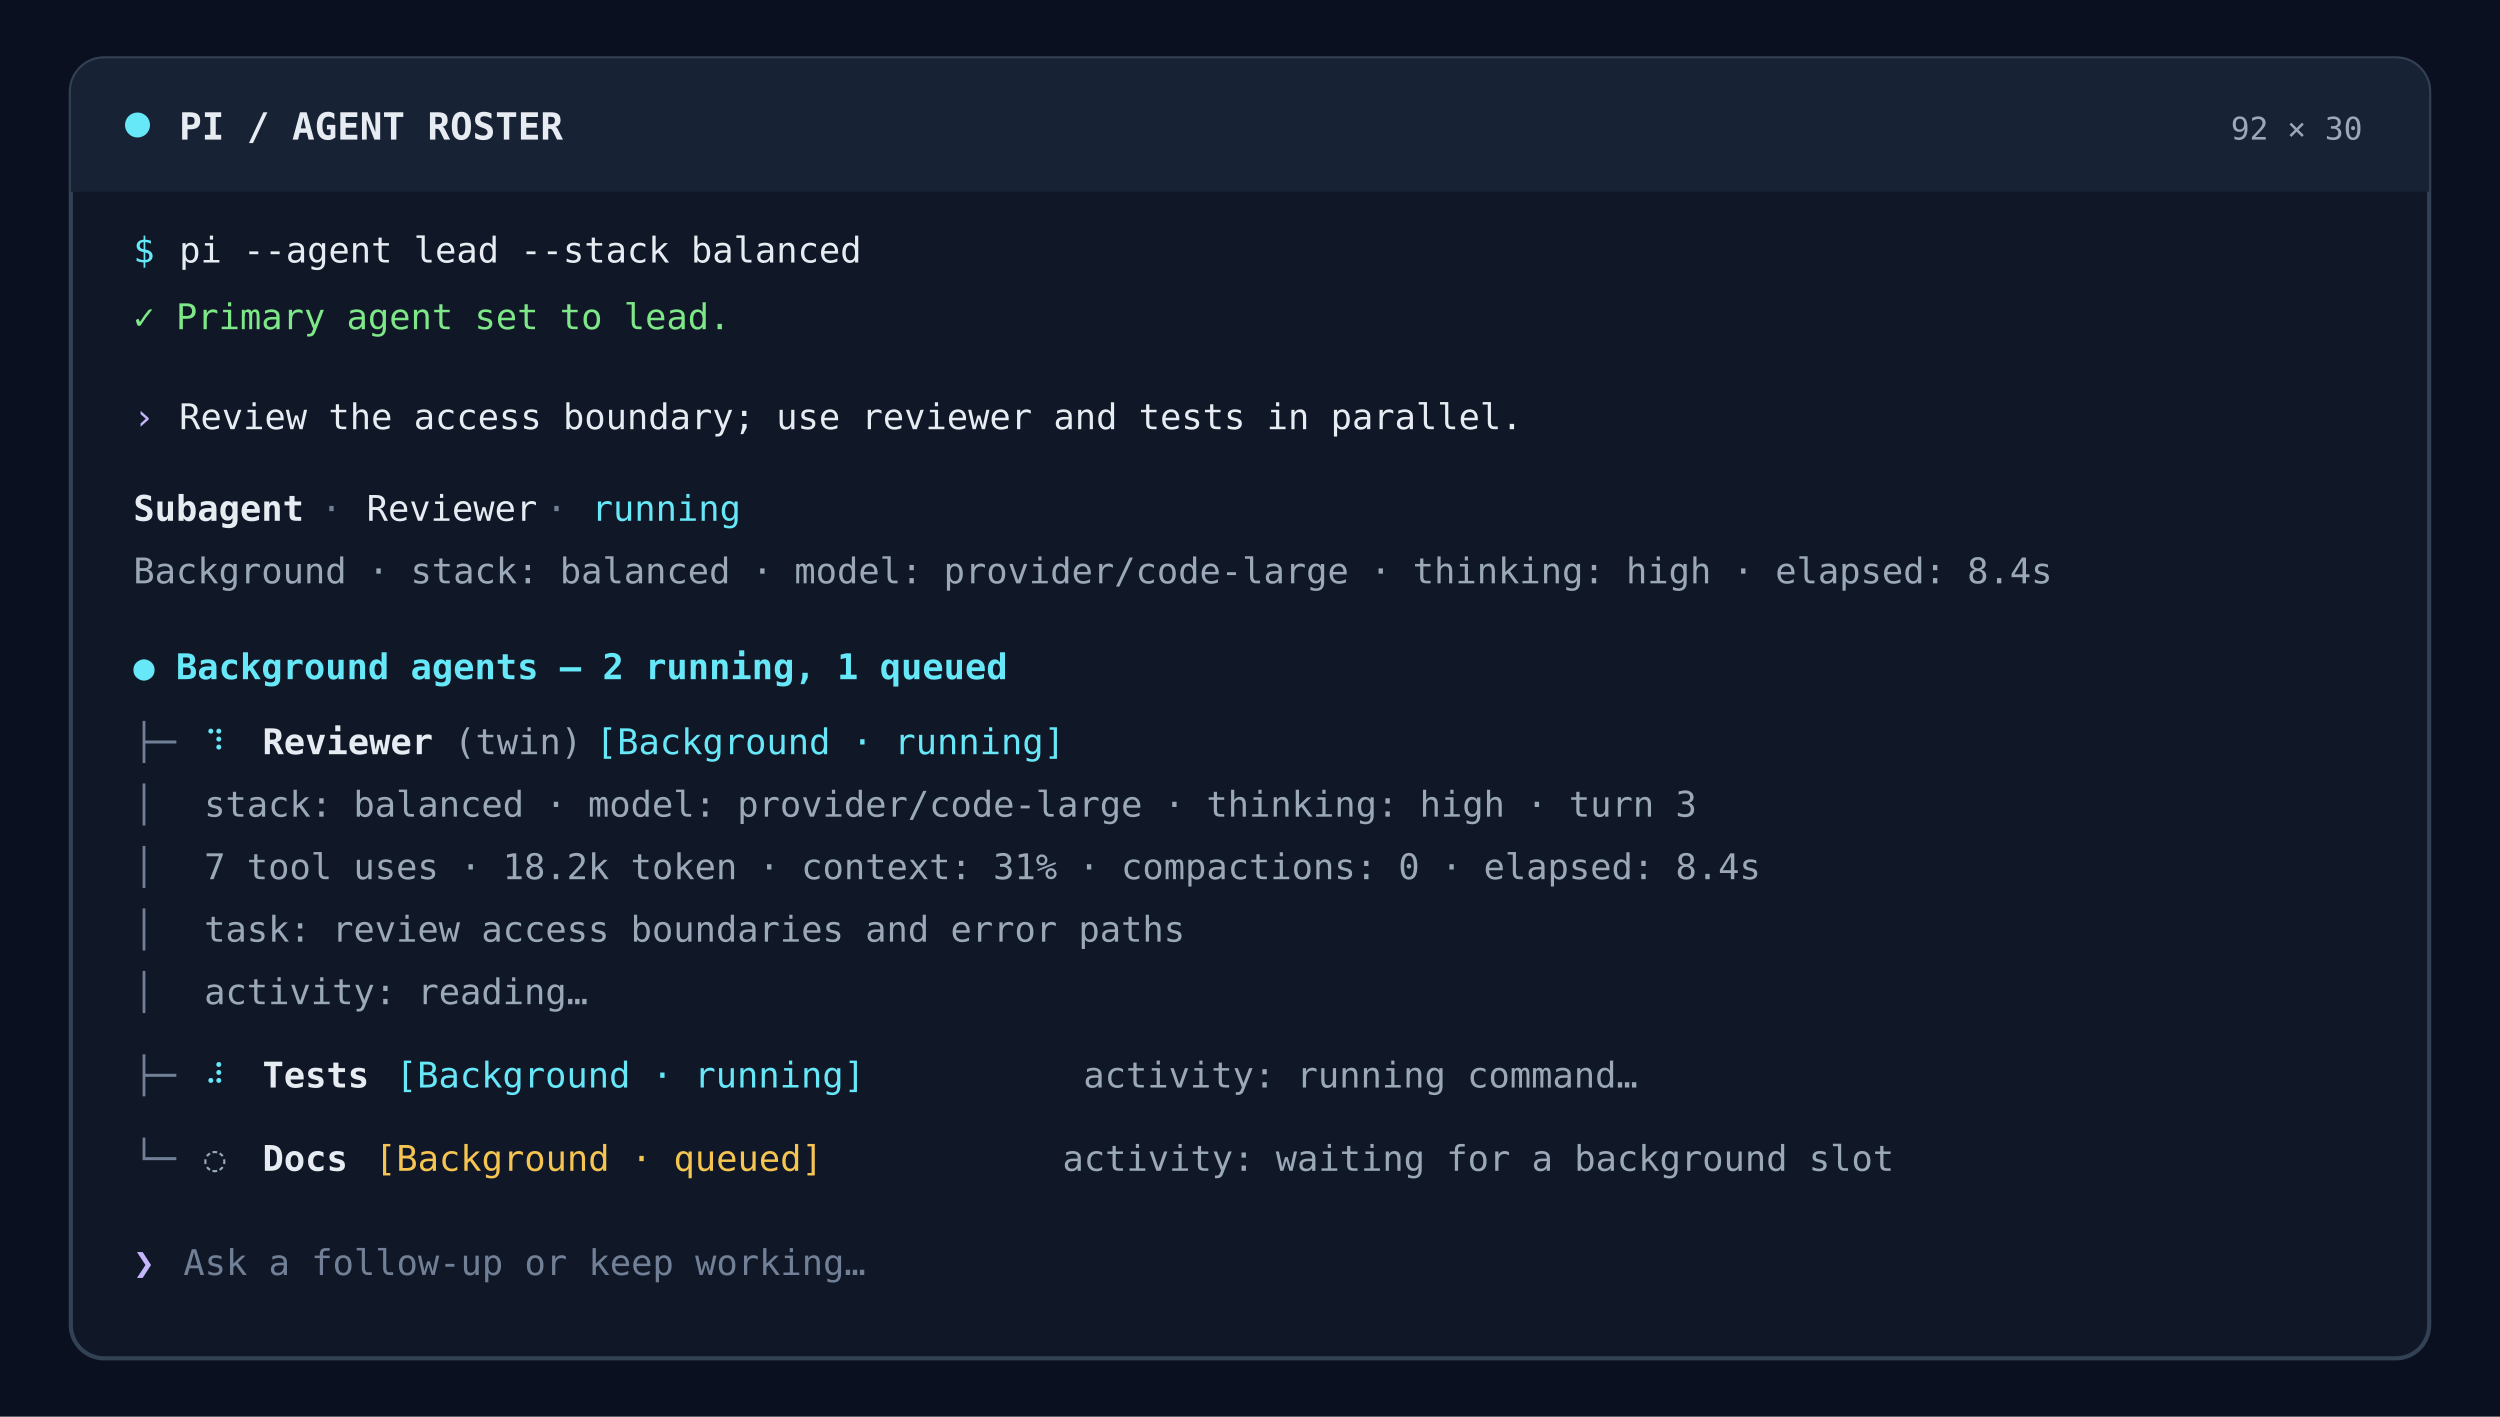
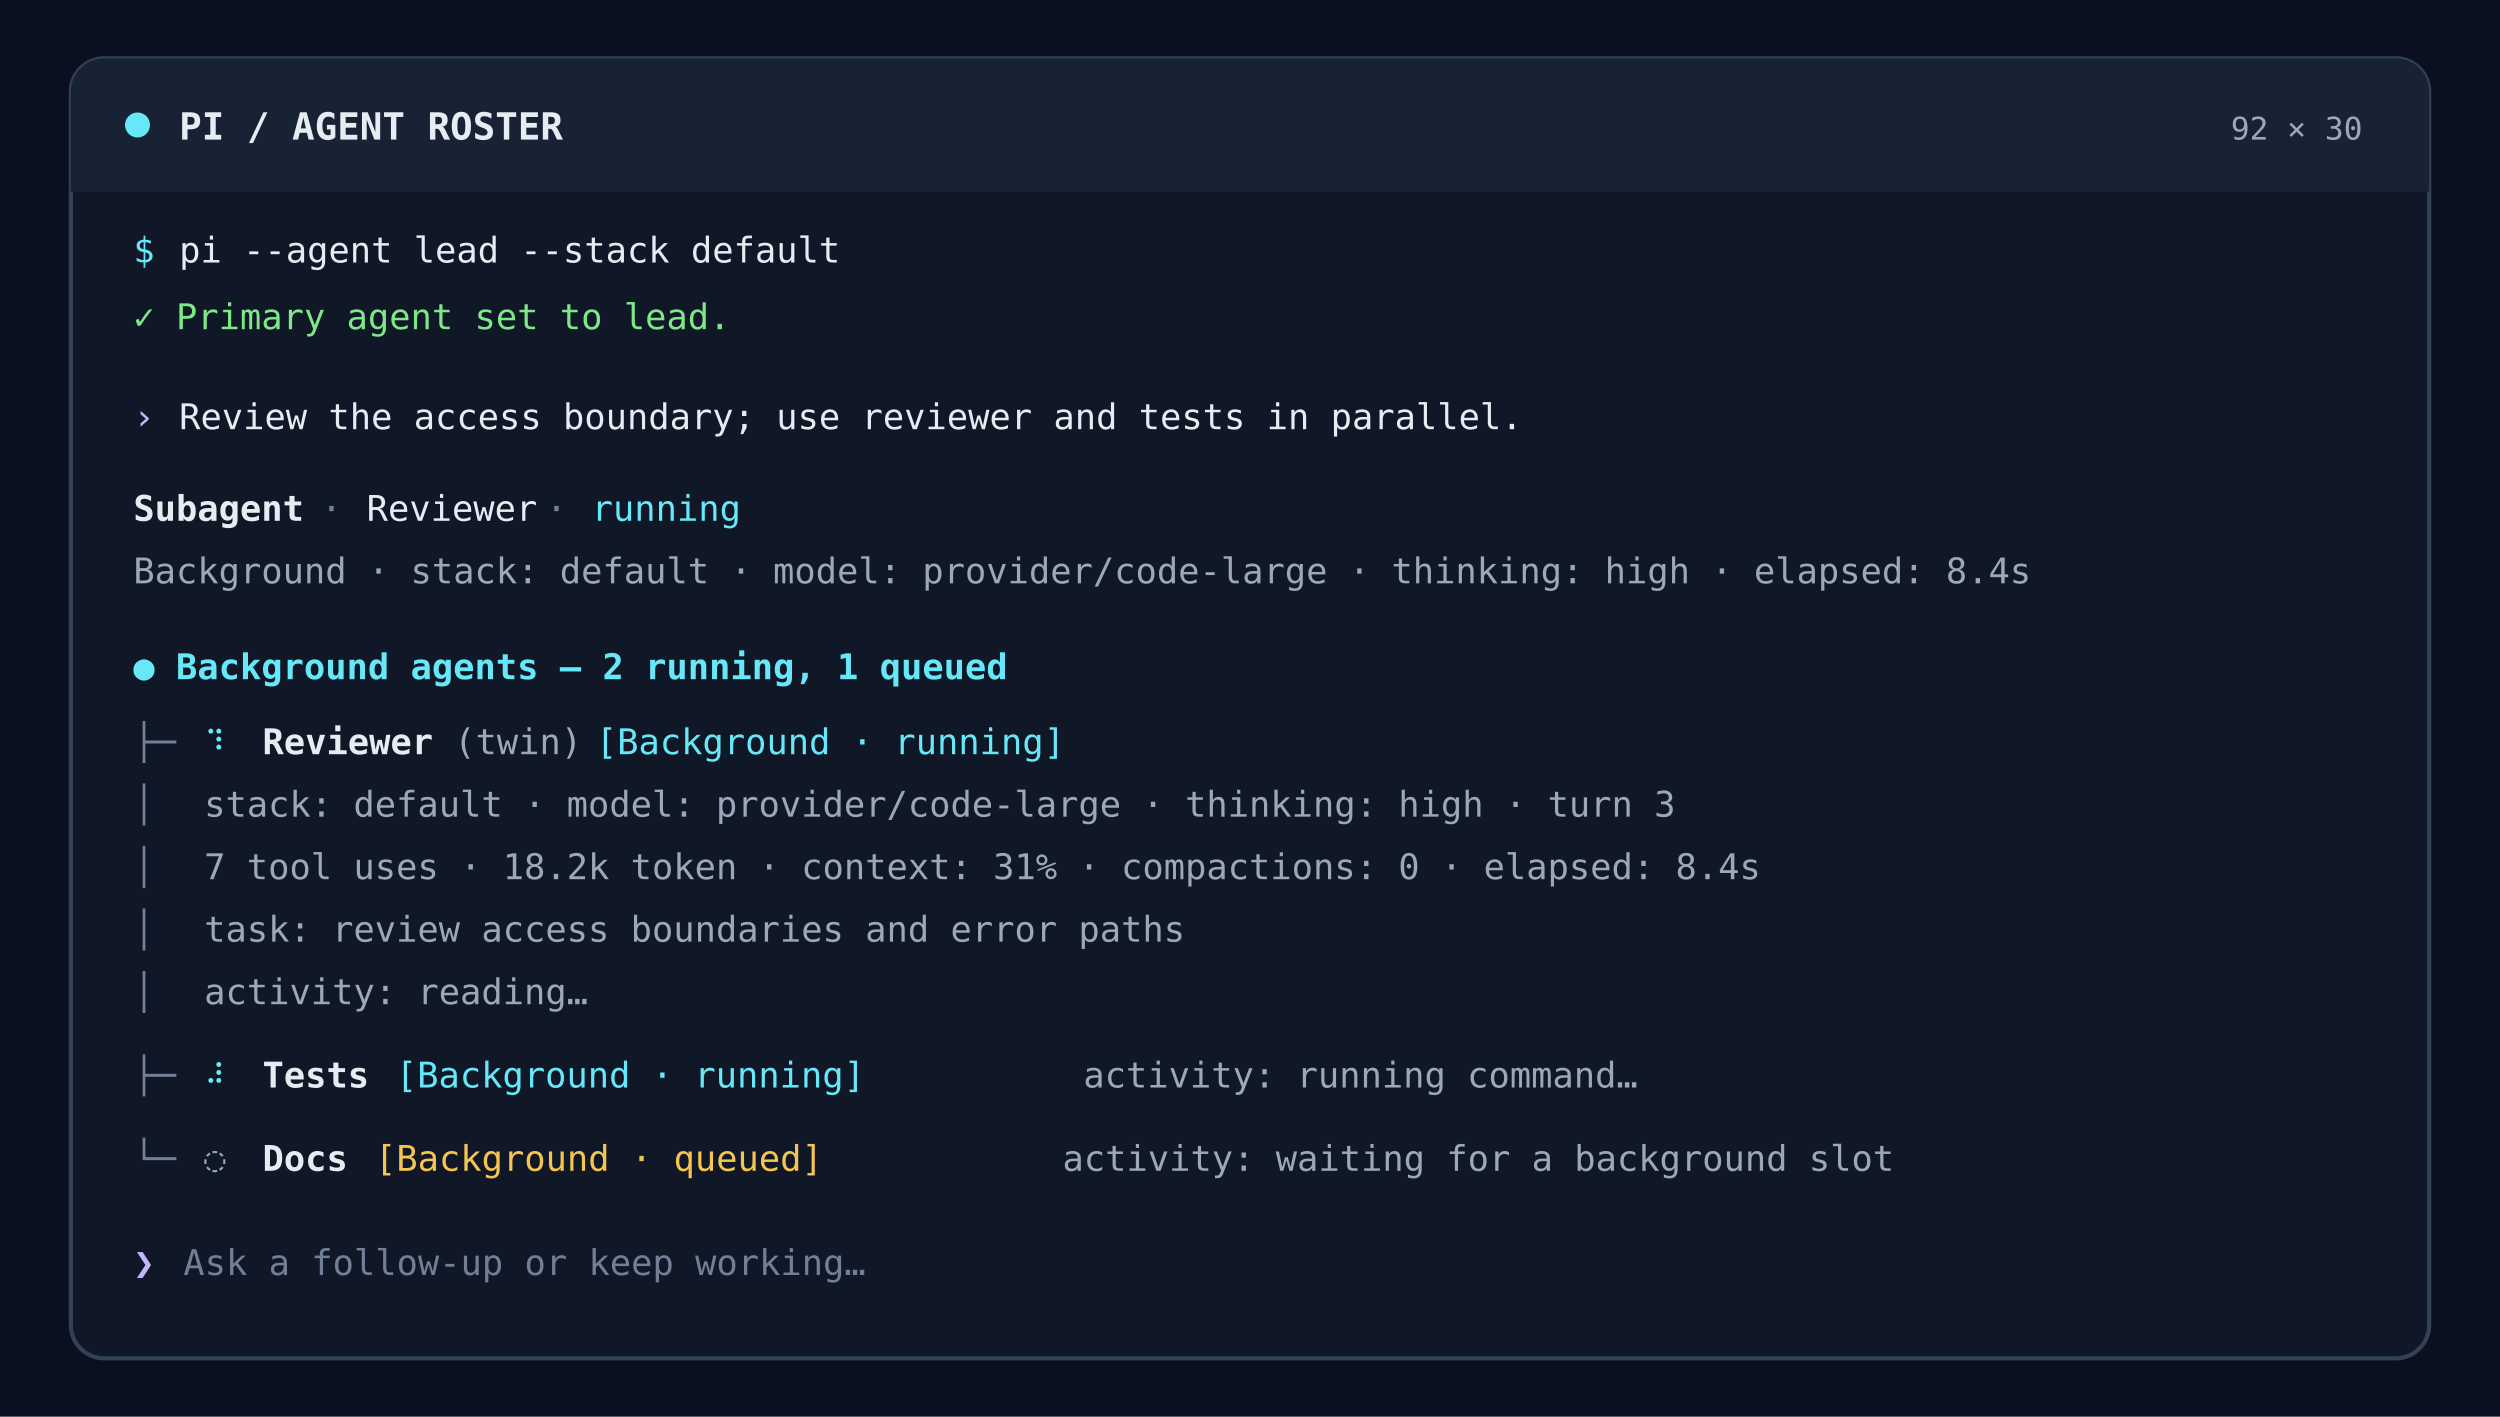
<svg xmlns="http://www.w3.org/2000/svg" width="1200" height="680" viewBox="0 0 1200 680" role="img" aria-labelledby="title desc">
  <rect width="1200" height="680" fill="#0b1020" />
  <rect x="34" y="28" width="1132" height="624" rx="16" fill="#101827" stroke="#334155" stroke-width="2" />
  <path d="M50 28h1100a16 16 0 0 1 16 16v48H34V44a16 16 0 0 1 16-16Z" fill="#182235" />
  <circle cx="66" cy="60" r="6" fill="#67e8f9" />
  <text x="86" y="67" fill="#e7ecf3" font-family="ui-monospace, SFMono-Regular, Menlo, Consolas, monospace" font-size="18" font-weight="700">PI / AGENT ROSTER</text>
  <text x="1134" y="67" text-anchor="end" fill="#9aa8b8" font-family="ui-monospace, SFMono-Regular, Menlo, Consolas, monospace" font-size="15">92 × 30</text>
  <g font-family="ui-monospace, SFMono-Regular, Menlo, Consolas, monospace" font-size="17">
    <text x="64" y="126" fill="#67e8f9">$</text>
-     <text x="86" y="126" fill="#e7ecf3">pi --agent lead --stack balanced</text>
+     <text x="86" y="126" fill="#e7ecf3">pi --agent lead --stack default</text>
    <text x="64" y="158" fill="#7ee787">✓ Primary agent set to lead.</text>
    <text x="64" y="206" fill="#c4b5fd">›</text>
    <text x="86" y="206" fill="#e7ecf3">Review the access boundary; use reviewer and tests in parallel.</text>
    <text x="64" y="250" fill="#e7ecf3" font-weight="700">Subagent</text>
    <text x="154" y="250" fill="#718096">·</text>
    <text x="176" y="250" fill="#e7ecf3">Reviewer</text>
    <text x="262" y="250" fill="#718096">·</text>
    <text x="284" y="250" fill="#67e8f9">running</text>
-     <text x="64" y="280" fill="#9aa8b8">Background · stack: balanced · model: provider/code-large · thinking: high · elapsed: 8.4s</text>
+     <text x="64" y="280" fill="#9aa8b8">Background · stack: default · model: provider/code-large · thinking: high · elapsed: 8.4s</text>
    <text x="64" y="326" fill="#67e8f9" font-weight="700">● Background agents — 2 running, 1 queued</text>
    <text x="64" y="362" fill="#718096">├─</text>
    <text x="98" y="362" fill="#67e8f9">⠹</text>
    <text x="126" y="362" fill="#e7ecf3" font-weight="700">Reviewer</text>
    <text x="218" y="362" fill="#9aa8b8">(twin)</text>
    <text x="286" y="362" fill="#67e8f9">[Background · running]</text>
    <text x="64" y="392" fill="#718096">│</text>
-     <text x="98" y="392" fill="#9aa8b8">stack: balanced · model: provider/code-large · thinking: high · turn 3</text>
+     <text x="98" y="392" fill="#9aa8b8">stack: default · model: provider/code-large · thinking: high · turn 3</text>
    <text x="64" y="422" fill="#718096">│</text>
    <text x="98" y="422" fill="#9aa8b8">7 tool uses · 18.2k token · context: 31% · compactions: 0 · elapsed: 8.4s</text>
    <text x="64" y="452" fill="#718096">│</text>
    <text x="98" y="452" fill="#9aa8b8">task: review access boundaries and error paths</text>
    <text x="64" y="482" fill="#718096">│</text>
    <text x="98" y="482" fill="#9aa8b8">activity: reading…</text>
    <text x="64" y="522" fill="#718096">├─</text>
    <text x="98" y="522" fill="#67e8f9">⠼</text>
    <text x="126" y="522" fill="#e7ecf3" font-weight="700">Tests</text>
    <text x="190" y="522" fill="#67e8f9">[Background · running]</text>
    <text x="520" y="522" fill="#9aa8b8">activity: running command…</text>
    <text x="64" y="562" fill="#718096">└─</text>
    <text x="98" y="562" fill="#9aa8b8">◌</text>
    <text x="126" y="562" fill="#e7ecf3" font-weight="700">Docs</text>
    <text x="180" y="562" fill="#f5c451">[Background · queued]</text>
    <text x="510" y="562" fill="#9aa8b8">activity: waiting for a background slot</text>
    <text x="64" y="612" fill="#c4b5fd">❯</text>
    <text x="88" y="612" fill="#718096">Ask a follow-up or keep working…</text>
  </g>
</svg>
